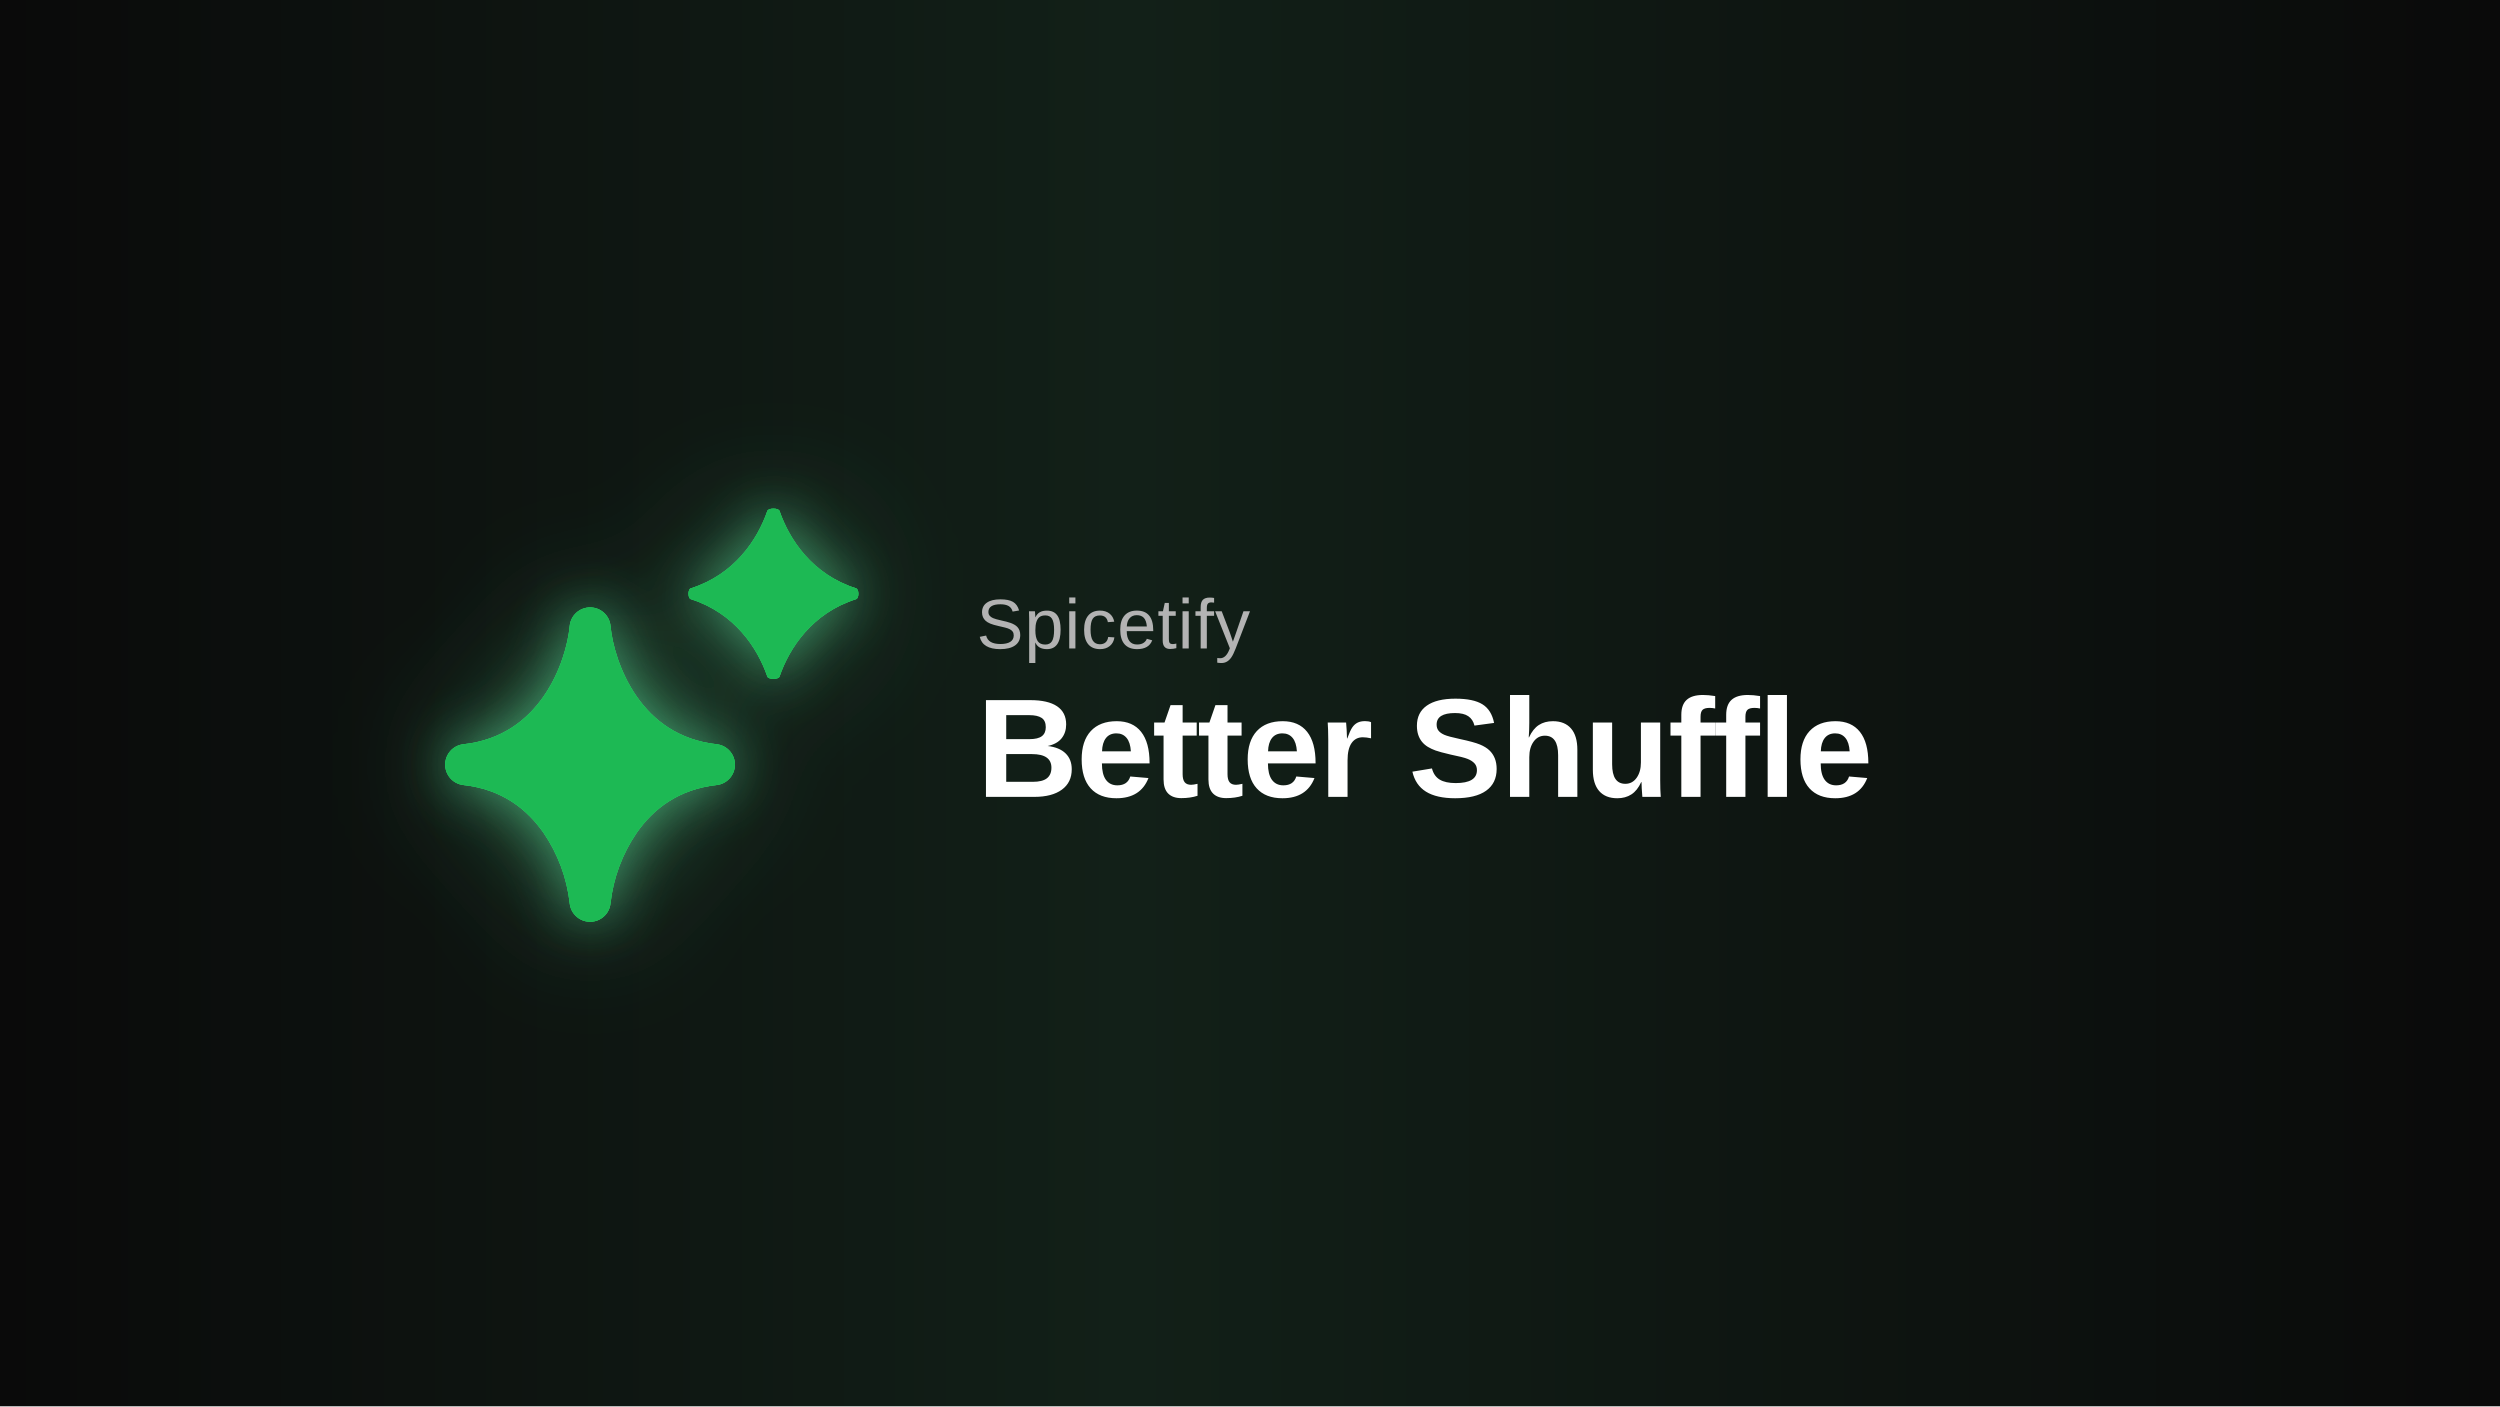
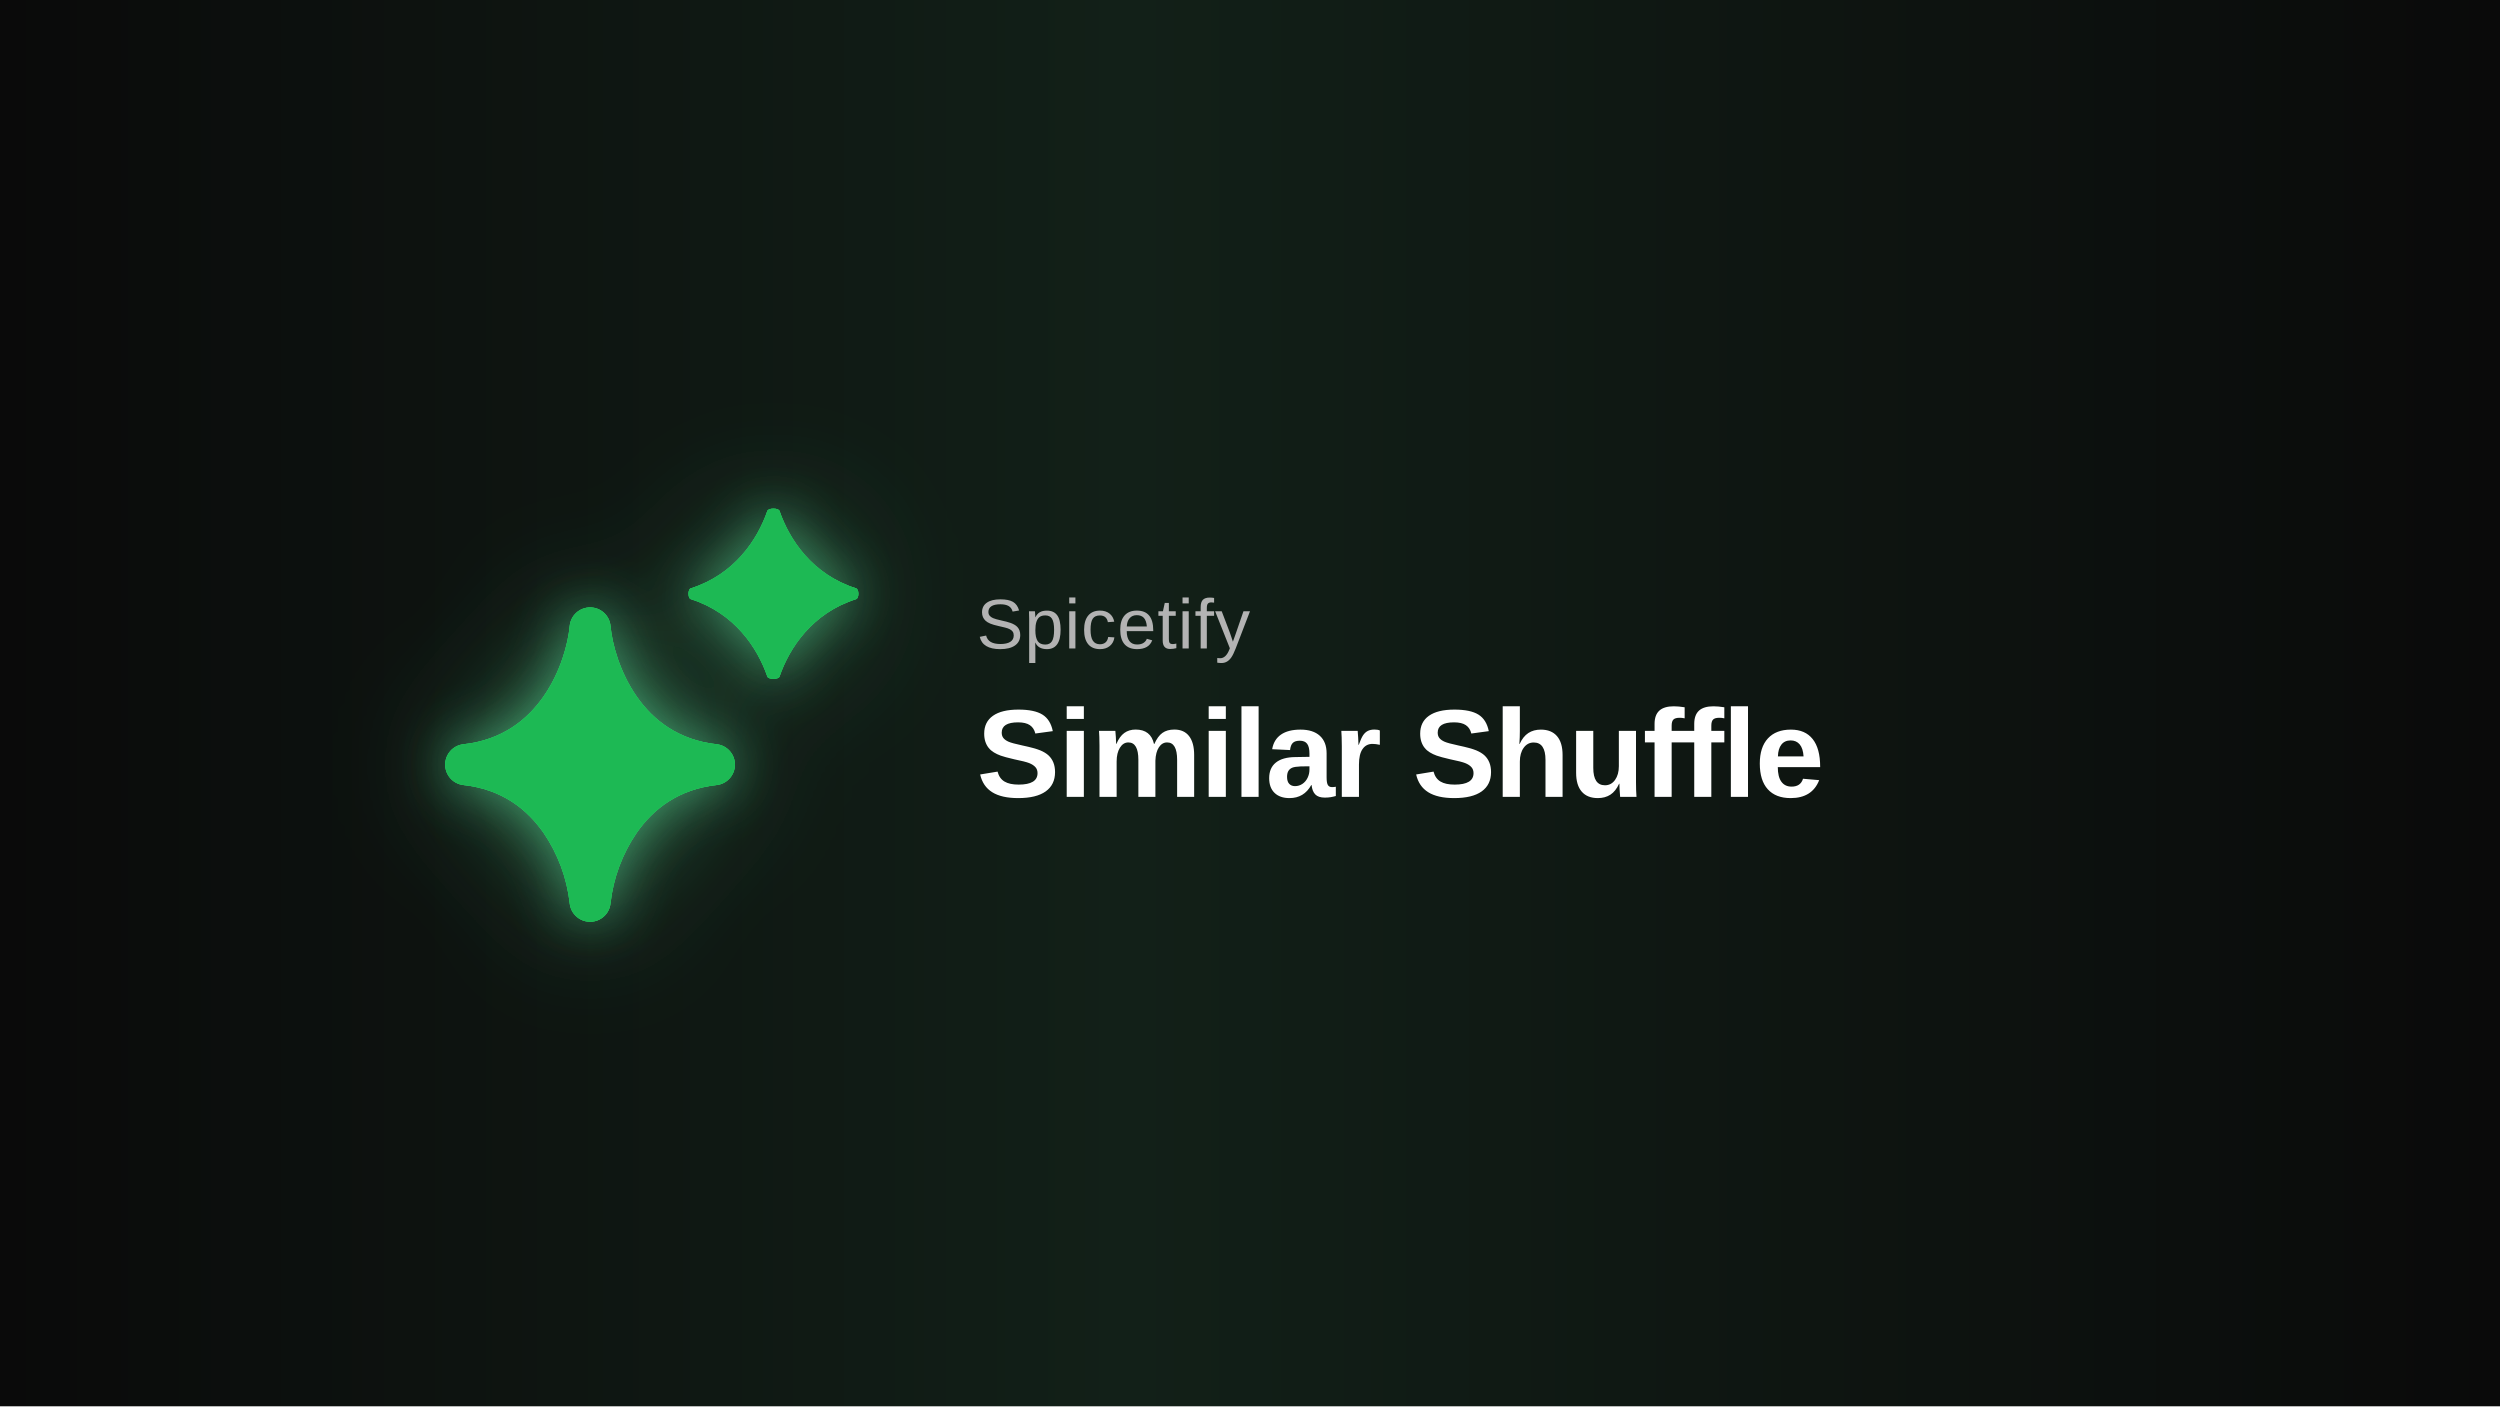
<svg xmlns="http://www.w3.org/2000/svg" width="1280" height="720" viewBox="0 0 1280 720" fill="none">
  <defs>
    <linearGradient id="bg-banner" x1="0" y1="360" x2="1280" y2="360" gradientUnits="userSpaceOnUse">
      <stop offset="0%" stop-color="#0a0a0a" />
      <stop offset="45%" stop-color="#122018" />
      <stop offset="100%" stop-color="#0a0a0a" />
    </linearGradient>
    <filter id="banner-glow-soft" x="-80%" y="-80%" width="260%" height="260%">
      <feGaussianBlur stdDeviation="14" result="blur" />
      <feColorMatrix in="blur" type="matrix" values="0 0 0 0 0.11  0 0 0 0 0.73  0 0 0 0 0.33  0 0 0 0.6 0" />
      <feMerge>
        <feMergeNode />
        <feMergeNode in="SourceGraphic" />
      </feMerge>
    </filter>
    <filter id="banner-glow-strong" x="-100%" y="-100%" width="300%" height="300%">
      <feGaussianBlur stdDeviation="32" result="blur" />
      <feColorMatrix in="blur" type="matrix" values="0 0 0 0 0.11  0 0 0 0 0.85  0 0 0 0 0.33  0 0 0 0.4 0" />
      <feMerge>
        <feMergeNode />
        <feMergeNode in="SourceGraphic" />
      </feMerge>
    </filter>
  </defs>
  <rect width="1280" height="720" fill="url(#bg-banner)" />
  <g transform="translate(340 360)">
    <g filter="url(#banner-glow-strong)" opacity="0.9">
      <path d="M11.777.972c-.364 1.054-1.195 2.322-2.798 2.83-.115.036-.115.36 0 .396 1.603.508 2.434 1.775 2.798 2.83.04.114.406.114.446 0 .364-1.055 1.195-2.322 2.798-2.83.115-.036.115-.36 0-.396-1.603-.508-2.434-1.776-2.798-2.83-.04-.114-.406-.114-.446 0zM5.295 4.5a.75.75 0 01.747.682c.06.65.334 1.68.954 2.572.606.87 1.527 1.596 2.927 1.75a.75.75 0 010 1.491c-1.4.154-2.321.88-2.927 1.751a5.683 5.683 0 00-.954 2.572.75.75 0 01-1.493 0 5.683 5.683 0 00-.954-2.572c-.606-.87-1.527-1.597-2.927-1.75a.75.75 0 010-1.492c1.4-.154 2.321-.88 2.927-1.75.62-.892.894-1.922.954-2.572a.75.75 0 01.746-.682z" fill="#1DB954" transform="translate(-112 -112) scale(14)" />
    </g>
    <g filter="url(#banner-glow-soft)">
      <path d="M11.777.972c-.364 1.054-1.195 2.322-2.798 2.83-.115.036-.115.36 0 .396 1.603.508 2.434 1.775 2.798 2.83.04.114.406.114.446 0 .364-1.055 1.195-2.322 2.798-2.83.115-.036.115-.36 0-.396-1.603-.508-2.434-1.776-2.798-2.83-.04-.114-.406-.114-.446 0zM5.295 4.5a.75.75 0 01.747.682c.06.65.334 1.68.954 2.572.606.87 1.527 1.596 2.927 1.75a.75.75 0 010 1.491c-1.4.154-2.321.88-2.927 1.751a5.683 5.683 0 00-.954 2.572.75.75 0 01-1.493 0 5.683 5.683 0 00-.954-2.572c-.606-.87-1.527-1.597-2.927-1.75a.75.75 0 010-1.492c1.4-.154 2.321-.88 2.927-1.75.62-.892.894-1.922.954-2.572a.75.75 0 01.746-.682z" fill="#1ED760" transform="translate(-112 -112) scale(14)" />
    </g>
    <path d="M11.777.972c-.364 1.054-1.195 2.322-2.798 2.83-.115.036-.115.36 0 .396 1.603.508 2.434 1.775 2.798 2.83.04.114.406.114.446 0 .364-1.055 1.195-2.322 2.798-2.83.115-.036.115-.36 0-.396-1.603-.508-2.434-1.776-2.798-2.83-.04-.114-.406-.114-.446 0zM5.295 4.5a.75.75 0 01.747.682c.06.65.334 1.68.954 2.572.606.87 1.527 1.596 2.927 1.75a.75.75 0 010 1.491c-1.4.154-2.321.88-2.927 1.751a5.683 5.683 0 00-.954 2.572.75.75 0 01-1.493 0 5.683 5.683 0 00-.954-2.572c-.606-.87-1.527-1.597-2.927-1.75a.75.75 0 010-1.492c1.4-.154 2.321-.88 2.927-1.75.62-.892.894-1.922.954-2.572a.75.75 0 01.746-.682z" fill="#1DB954" transform="translate(-112 -112) scale(14)" />
  </g>
  <text x="500" y="332" fill="#B3B3B3" font-family="Segoe UI, Helvetica Neue, Arial, sans-serif" font-size="36" font-weight="500" letter-spacing="0.5">Spicetify</text>
-   <text x="500" y="408" fill="#FFFFFF" font-family="Segoe UI, Helvetica Neue, Arial, sans-serif" font-size="72" font-weight="700" letter-spacing="-1">Better Shuffle</text>
+   <text x="500" y="408" fill="#FFFFFF" font-family="Segoe UI, Helvetica Neue, Arial, sans-serif" font-size="64" font-weight="700" letter-spacing="-1">Similar Shuffle</text>
</svg>
